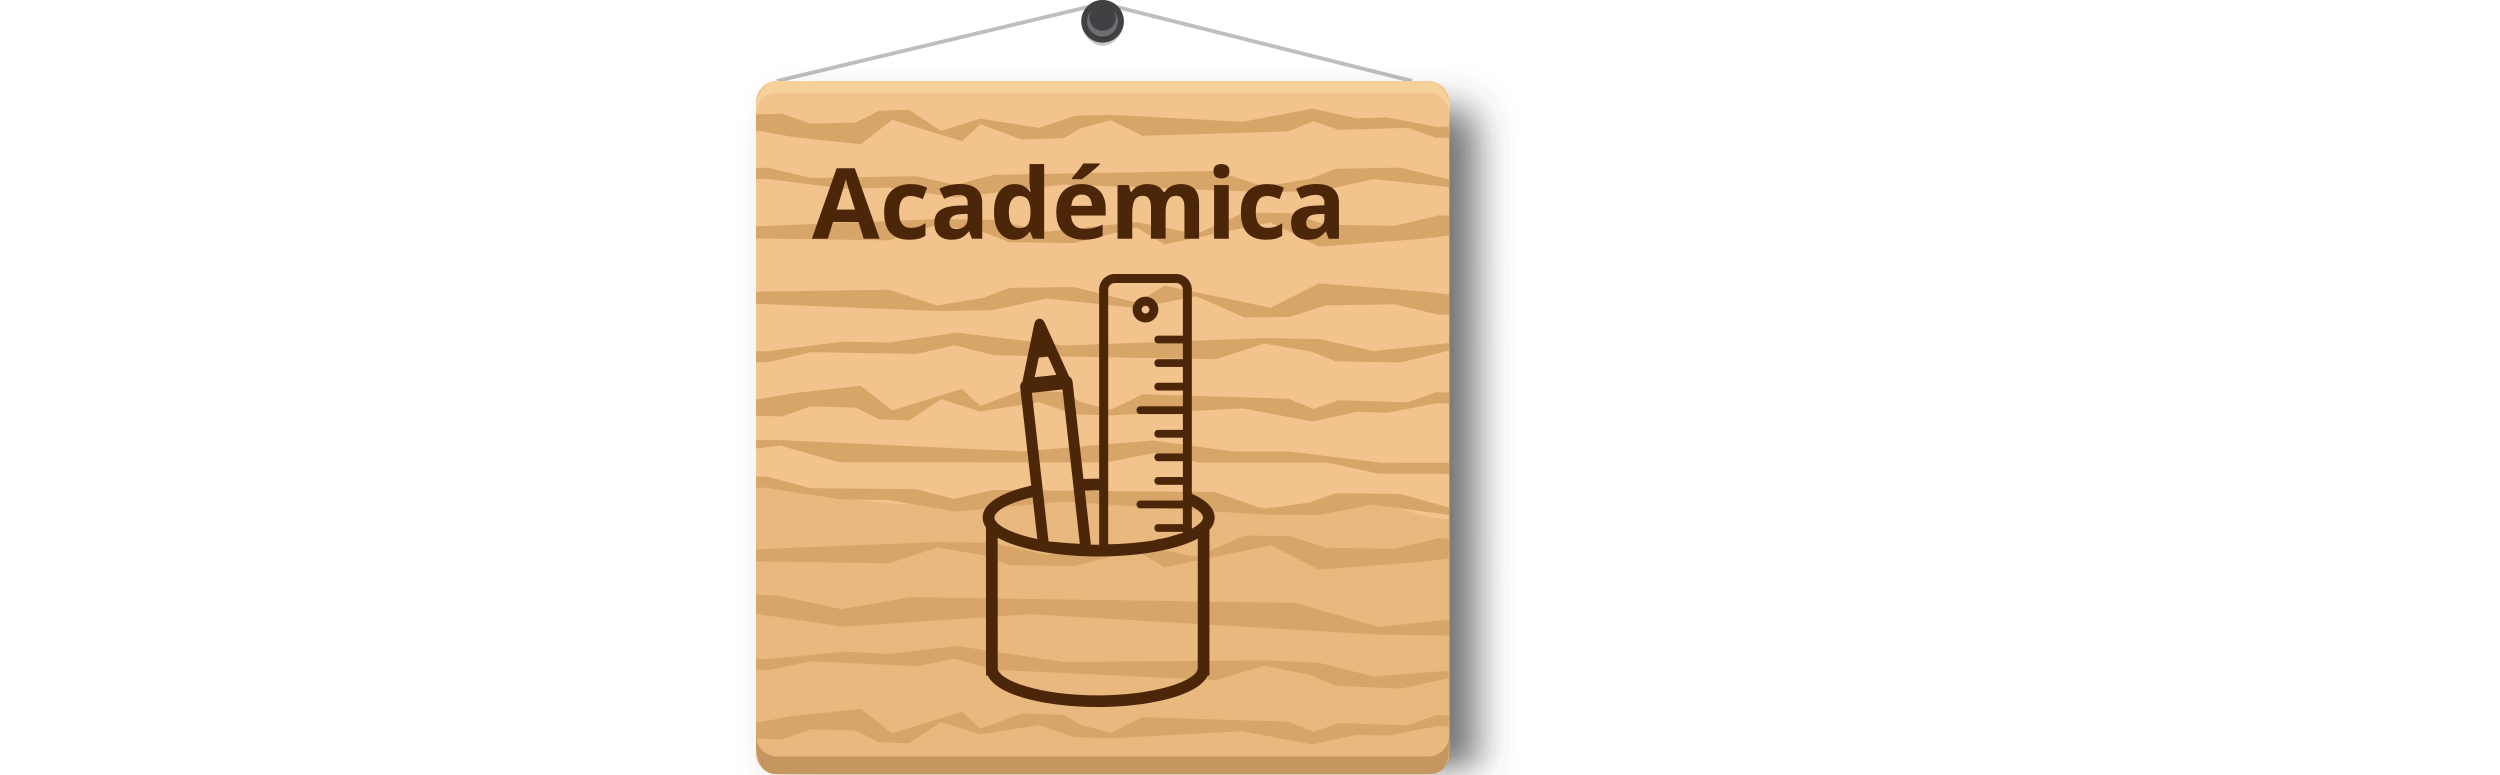
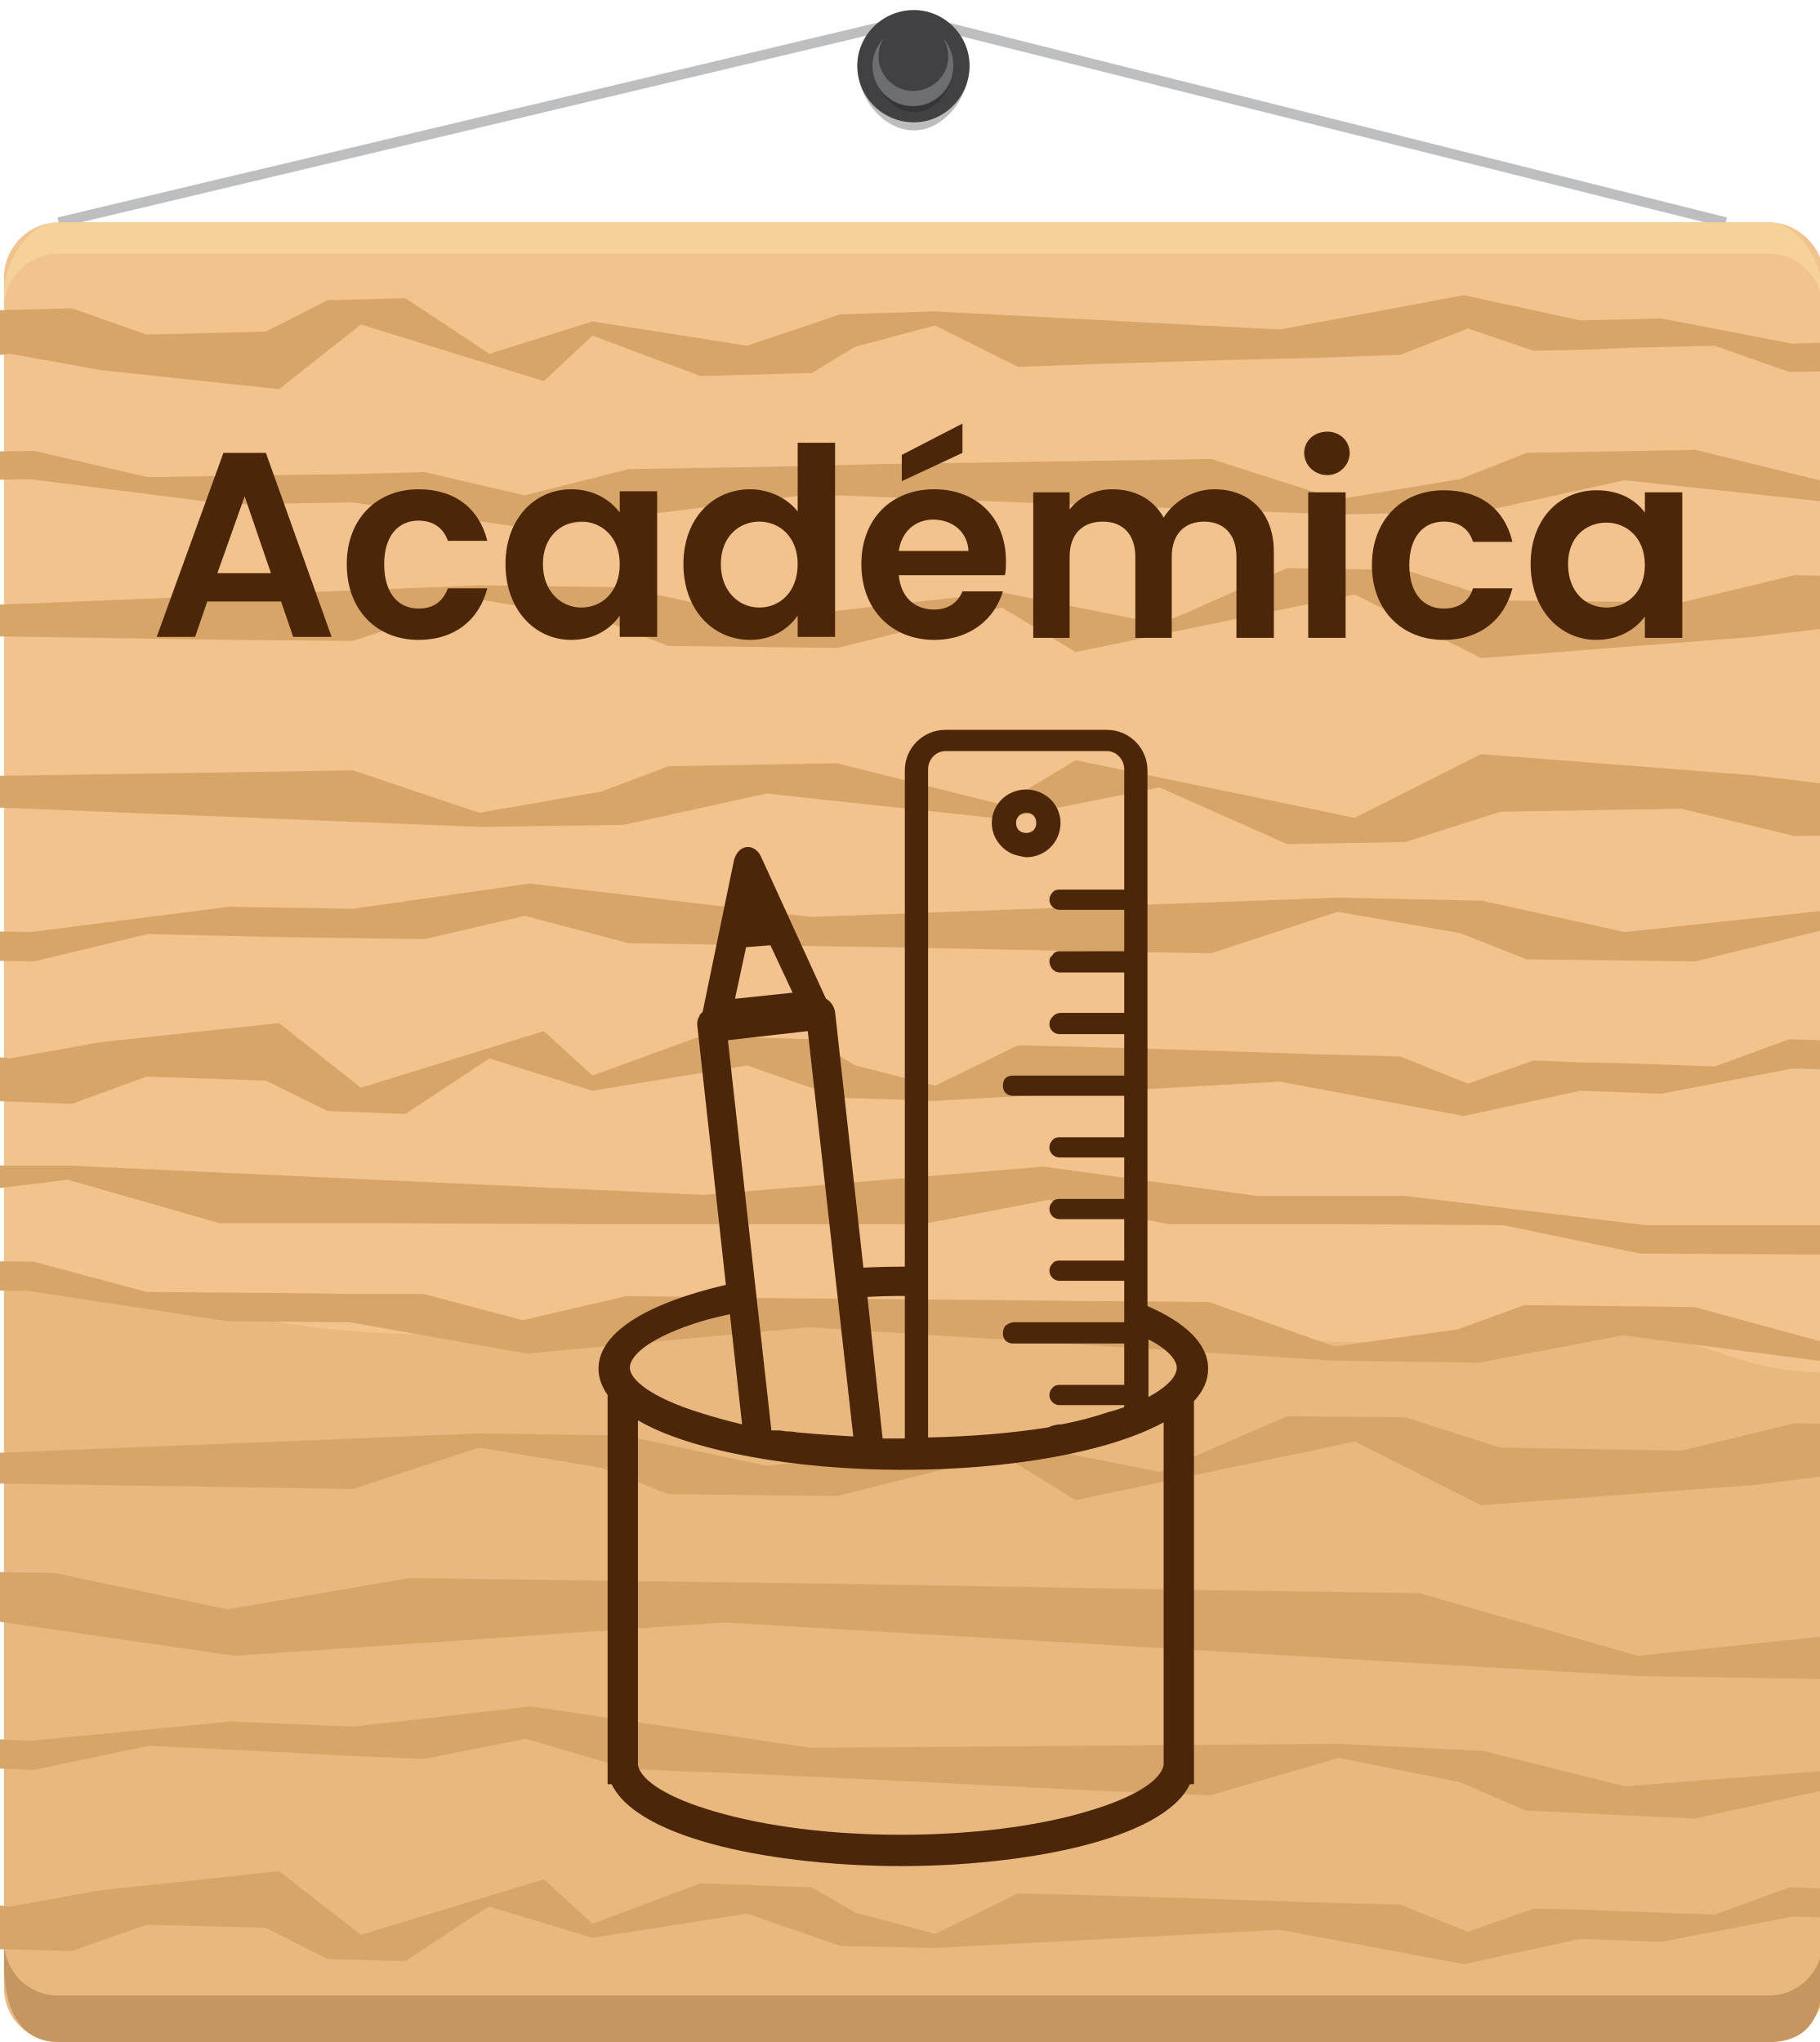
- <svg xmlns="http://www.w3.org/2000/svg" viewBox="0 0 649.28 201.04">
-   <defs>
-     <style>
-       .cls-1 {
-         fill: #c69661;
-       }
- 
-       .cls-2 {
-         fill: #f7d19a;
-       }
- 
-       .cls-3 {
-         fill: #d8a568;
-       }
- 
-       .cls-4 {
-         fill: #f2c38c;
-       }
- 
-       .cls-5 {
-         stroke: #bcbec0;
-         stroke-miterlimit: 10;
-       }
- 
-       .cls-5, .cls-6 {
-         fill: none;
-       }
- 
-       .cls-7 {
-         filter: url(#drop-shadow-1);
-       }
- 
-       .cls-8 {
-         isolation: isolate;
-       }
- 
-       .cls-9 {
-         fill: #6d6e71;
-       }
- 
-       .cls-10 {
-         fill: #e2b074;
-         opacity: .6;
-       }
- 
-       .cls-11 {
-         font-family: Poppins-SemiBold, Poppins;
-         font-size: 25.53px;
-         font-weight: 600;
-       }
- 
-       .cls-11, .cls-12 {
-         fill: #4c2608;
-       }
- 
-       .cls-13 {
-         fill: #414042;
-       }
- 
-       .cls-14 {
-         fill: #353535;
-       }
- 
-       .cls-15 {
-         fill: #212121;
-         mix-blend-mode: multiply;
-         opacity: .25;
-       }
- 
-       .cls-16 {
-         clip-path: url(#clippath);
-       }
-     </style>
-     <filter id="drop-shadow-1" filterUnits="userSpaceOnUse">
-       <feOffset dx="7" dy="7" />
-       <feGaussianBlur result="blur" stdDeviation="5" />
-       <feFlood flood-color="#3f3f3f" flood-opacity=".75" />
-       <feComposite in2="blur" operator="in" />
-       <feComposite in="SourceGraphic" />
-     </filter>
-     <clipPath id="clippath">
-       <rect class="cls-6" x="196.36" y="21.04" width="180" height="180" rx="5.4" ry="5.4" />
-     </clipPath>
-   </defs>
-   <g class="cls-8">
-     <g id="Capa_2">
-       <g id="Capa_1-2" data-name="Capa_1">
-         <g>
-           <g>
-             <polyline class="cls-5" points="201.76 21.04 286.36 .9 366.71 21.04" />
-             <g class="cls-7">
-               <rect class="cls-4" x="196.36" y="21.04" width="180" height="180" rx="5.4" ry="5.4" />
-               <path class="cls-10" d="M356.47,131.06c-8.03-.33-24.75,1.46-32.76.31-4.36-.63-8.69-1.47-13.04-2.15-9.37.24-18.74.59-28.12.89-14.72.47-29.45.89-44.18.9-8.54,0-17.16-1.28-25.44-3.36-5.08-1.27-10.12-2.68-15.27-3.6-.43-.02-.87-.03-1.3-.04v71.63c0,2.98,2.42,5.4,5.4,5.4h169.2c2.98,0,5.4-2.42,5.4-5.4v-60.82c-9.63-.29-10.24-3.37-19.88-3.77Z" />
-               <path class="cls-1" d="M370.95,196.45h-169.2c-2.98,0-5.4-2.42-5.4-5.4v2.3c0,2.98.81,7.7,5.4,7.7h169.2c5.4,0,5.4-4.71,5.4-7.7v-2.3c0,2.98-2.42,5.4-5.4,5.4Z" />
-               <path class="cls-2" d="M370.95,21.04h-169.2c-2.98,0-5.4,3.95-5.4,6.93v1.53c0-2.98,2.42-5.4,5.4-5.4h169.2c2.98,0,5.4,2.42,5.4,5.4v-1.53c0-2.98-2.42-6.93-5.4-6.93Z" />
-               <g class="cls-16">
-                 <polygon class="cls-3" points="390.55 28.15 384.44 32.63 373.27 32.97 360.28 30.5 352.34 30.73 340.83 28.22 322.64 31.63 288.44 29.8 279.08 30.08 269.87 33.22 254.56 30.82 244.41 33.99 242.62 32.81 236.08 28.51 228.43 28.74 222.3 31.79 210.54 32.14 203.14 29.51 195.2 29.74 178.53 35.97 197.03 33.98 205.88 35.56 223.57 37.47 231.71 31.1 249.84 36.68 254.58 32.25 265.29 36.22 276.28 35.89 280.57 33.31 288.46 31.23 296.71 35.27 304.68 35.03 317.78 34.64 326.21 34.38 334.45 34.13 341.17 31.48 347.68 33.74 352.39 33.59 357.39 33.44 365.62 33.2 373.02 35.83 381.84 35.57 386.55 35.43 390.55 28.15" />
-                 <polygon class="cls-3" points="172.54 51.19 181.92 46.73 198.97 46.43 218.74 48.95 230.86 48.73 248.39 51.28 276.19 47.93 328.33 49.88 342.61 49.63 356.7 46.52 380.03 48.97 395.56 45.83 398.26 47.01 408.18 51.33 419.85 51.13 429.24 48.1 447.19 47.78 458.44 50.45 470.56 50.23 496.08 44.06 467.82 45.99 454.34 44.39 427.4 42.41 414.89 48.76 387.31 43.12 380.02 47.54 363.73 43.53 346.96 43.83 340.38 46.4 328.31 48.45 315.78 44.38 303.64 44.59 283.65 44.94 270.77 45.17 258.21 45.39 247.91 48.02 238.01 45.74 230.83 45.87 223.2 46.01 210.64 46.23 199.39 43.56 185.93 43.8 178.75 43.93 172.54 51.19" />
-                 <polygon class="cls-3" points="87.64 56.04 97.02 60.47 114.08 60.72 133.85 58.15 145.96 58.32 163.49 55.72 191.29 58.99 243.43 56.89 257.72 57.1 271.8 60.17 295.13 57.65 310.67 60.74 313.37 59.55 323.28 55.2 334.95 55.38 344.35 58.37 362.3 58.64 373.54 55.94 385.66 56.12 411.2 62.22 382.93 60.37 369.45 62.01 342.51 64.07 329.99 57.75 302.42 63.48 295.12 59.08 278.84 63.14 262.07 62.89 255.49 60.34 243.42 58.32 230.89 62.43 218.75 62.25 198.76 61.96 185.88 61.77 173.32 61.59 163.01 58.98 153.12 61.29 145.94 61.19 138.31 61.07 125.75 60.89 114.5 63.59 101.04 63.39 93.86 63.28 87.64 56.04" />
-                 <polygon class="cls-3" points="390.55 109.52 384.44 105.04 373.27 104.71 360.28 107.18 352.34 106.94 340.83 109.45 322.64 106.04 288.44 107.88 279.08 107.59 269.87 104.45 254.56 106.86 244.41 103.69 242.62 104.86 236.08 109.16 228.43 108.93 222.3 105.88 210.54 105.53 203.14 108.17 195.2 107.93 178.53 101.7 197.03 103.69 205.88 102.12 223.57 100.2 231.71 106.58 249.84 100.99 254.58 105.43 265.29 101.46 276.28 101.79 280.57 104.37 288.46 106.45 296.71 102.4 304.68 102.64 317.78 103.04 326.21 103.29 334.45 103.54 341.17 106.19 347.68 103.94 352.39 104.08 357.39 104.23 365.62 104.48 373.02 101.84 381.84 102.1 386.55 102.25 390.55 109.52" />
-                 <polygon class="cls-3" points="172.54 86.48 181.92 90.94 198.97 91.24 218.74 88.73 230.86 88.94 248.39 86.39 276.19 89.74 328.33 87.8 342.61 88.05 356.7 91.16 380.03 88.71 395.56 91.84 398.26 90.66 408.18 86.34 419.85 86.55 429.24 89.57 447.19 89.89 458.44 87.23 470.56 87.44 496.08 93.61 467.82 91.68 454.34 93.29 427.4 95.26 414.89 88.91 387.31 94.56 380.02 90.14 363.73 94.14 346.96 93.85 340.38 91.28 328.31 89.23 315.78 93.3 303.64 93.08 283.65 92.73 270.77 92.51 258.21 92.28 247.91 89.65 238.01 91.93 230.83 91.8 223.2 91.67 210.64 91.45 199.39 94.11 185.93 93.87 178.75 93.75 172.54 86.48" />
-                 <polygon class="cls-3" points="87.64 81.64 97.02 77.2 114.08 76.95 133.85 79.53 145.96 79.35 163.49 81.95 191.29 78.68 243.43 80.78 257.72 80.57 271.8 77.5 295.13 80.02 310.67 76.93 313.37 78.12 323.28 82.47 334.95 82.3 344.35 79.3 362.3 79.04 373.54 81.73 385.66 81.55 411.2 75.46 382.93 77.3 369.45 75.66 342.51 73.6 329.99 79.92 302.42 74.19 295.12 78.59 278.84 74.54 262.07 74.78 255.49 77.33 243.42 79.35 230.89 75.24 218.75 75.42 198.76 75.71 185.88 75.9 173.32 76.09 163.01 78.69 153.12 76.38 145.94 76.49 138.31 76.6 125.75 76.78 114.5 74.09 101.04 74.29 93.86 74.39 87.64 81.64" />
-                 <polygon class="cls-3" points="390.81 115.92 379.37 120.2 358.77 120.18 334.97 117.29 320.33 117.28 299.24 114.39 265.59 117.22 202.69 114.29 185.44 114.27 168.35 117.11 140.25 114.22 121.41 117.06 118.18 115.83 106.33 111.33 92.24 111.31 80.81 114.16 59.13 114.13 45.63 111.26 30.99 111.24 0 116.93 34.17 115.54 50.4 117.39 82.88 119.88 98.16 113.77 131.29 119.93 140.23 115.65 159.78 119.96 180.03 119.99 188.04 117.54 202.67 115.72 217.68 120.03 232.36 120.04 256.5 120.07 272.05 120.09 287.22 120.1 299.73 117.66 311.61 120.13 320.29 120.14 329.5 120.15 344.68 120.16 358.18 123.04 374.44 123.06 383.11 123.07 390.81 115.92" />
-                 <polygon class="cls-3" points="172.25 130.7 181.75 126.5 198.81 126.66 218.5 129.72 230.62 129.83 248.07 132.86 275.95 130.27 328.02 133.64 342.31 133.78 356.47 131.06 379.73 134.15 395.34 131.44 398.01 132.69 407.8 137.28 419.47 137.39 428.95 134.63 446.9 134.8 458.07 137.77 470.19 137.89 495.87 132.42 467.57 133.57 454.14 131.6 427.26 128.89 414.58 134.89 387.17 128.5 379.75 132.72 363.58 128.27 346.81 128.1 340.17 130.49 328.05 132.21 315.63 127.8 303.48 127.68 283.49 127.49 270.62 127.36 258.05 127.24 247.68 129.59 237.85 127.04 230.67 126.97 223.04 126.9 210.47 126.78 199.31 123.81 185.84 123.68 178.66 123.61 172.25 130.7" />
-                 <polygon class="cls-3" points="87.64 139.91 97.02 144.34 114.08 144.59 133.85 142.02 145.96 142.19 163.49 139.59 191.29 142.86 243.43 140.76 257.72 140.97 271.8 144.04 295.13 141.52 310.67 144.61 313.37 143.42 323.28 139.07 334.95 139.24 344.35 142.24 362.3 142.51 373.54 139.81 385.66 139.99 411.2 146.09 382.93 144.24 369.45 145.88 342.51 147.94 329.99 141.62 302.42 147.35 295.12 142.95 278.84 147 262.07 146.76 255.49 144.21 243.42 142.19 230.89 146.3 218.75 146.12 198.76 145.83 185.88 145.64 173.32 145.46 163.01 142.85 153.12 145.16 145.94 145.05 138.31 144.94 125.75 144.76 114.5 147.45 101.04 147.26 93.86 147.15 87.64 139.91" />
-                 <polygon class="cls-3" points="390.55 193.39 384.44 188.91 373.27 188.58 360.28 191.05 352.34 190.81 340.83 193.32 322.64 189.91 288.44 191.74 279.08 191.46 269.87 188.32 254.56 190.72 244.41 187.56 242.62 188.73 236.08 193.03 228.43 192.8 222.3 189.75 210.54 189.4 203.14 192.04 195.2 191.8 178.53 185.57 197.03 187.56 205.88 185.99 223.57 184.07 231.71 190.44 249.84 184.86 254.58 189.29 265.29 185.32 276.28 185.66 280.57 188.24 288.46 190.31 296.71 186.27 304.68 186.51 317.78 186.91 326.21 187.16 334.45 187.41 341.17 190.06 347.68 187.81 352.39 187.95 357.39 188.1 365.62 188.35 373.02 185.71 381.84 185.97 386.55 186.12 390.55 193.39" />
-                 <polygon class="cls-3" points="172.72 165.68 181.97 170.41 199 171.2 218.84 169.26 230.95 169.82 248.54 167.78 276.23 171.93 328.41 171.49 342.68 172.16 356.67 175.67 380.06 173.9 395.49 177.48 398.23 176.38 408.26 172.35 419.92 172.89 429.23 176.19 447.16 177.02 458.48 174.68 470.59 175.25 495.93 182.15 467.73 179.41 454.21 180.62 427.22 181.82 414.9 175.11 387.17 179.96 380 175.33 363.61 178.86 346.85 178.08 340.36 175.32 328.35 172.92 315.71 176.63 303.57 176.07 283.6 175.14 270.74 174.54 258.19 173.95 247.97 171.02 238.01 173.01 230.84 172.68 223.21 172.33 210.66 171.74 199.34 174.08 185.89 173.45 178.72 173.12 172.72 165.68" />
-                 <polygon class="cls-3" points="87.61 158.82 104.03 153.13 133.63 153.57 167.86 158.03 188.89 158.35 219.22 162.76 267.57 159.51 357.98 164.82 382.79 165.18 407.32 161.59 447.73 166.15 474.78 162.59 479.44 164.36 496.5 170.83 516.75 171.13 533.16 167.41 564.32 167.88 583.74 172.13 604.78 172.44 649.28 165.18 600.18 166.43 576.84 163.54 530.14 159.45 508.22 167.61 460.56 158.42 447.75 164.17 419.62 157.81 390.51 157.38 379.02 160.6 358.01 162.84 336.4 156.58 315.31 156.26 280.61 155.75 258.27 155.42 236.46 155.09 218.5 158.22 201.4 154.57 188.94 154.39 175.7 154.19 153.89 153.87 134.46 149.62 111.09 149.27 98.63 149.09 87.61 158.82" />
-               </g>
-             </g>
-             <g>
-               <path class="cls-15" d="M291.88,5.53c0,3.05-2.48,6.36-5.53,6.36s-5.53-3.31-5.53-6.36,2.48-5.53,5.53-5.53,5.53,2.48,5.53,5.53Z" />
-               <path class="cls-13" d="M291.88,5.53c0,3.05-2.48,5.53-5.53,5.53s-5.53-2.48-5.53-5.53,2.48-5.53,5.53-5.53,5.53,2.48,5.53,5.53Z" />
-               <path class="cls-14" d="M286.45,8.15c-2.07,0-3.41-1.15-4.03-2.62h-.07c0,2.21,1.8,4.55,4.01,4.55s3.97-2.3,4.01-4.49c-.58,1.44-1.87,2.56-3.91,2.56Z" />
-               <path class="cls-13" d="M290.37,5.53c0,2.21-1.8,4.01-4.01,4.01s-4.01-1.8-4.01-4.01,1.8-4.01,4.01-4.01,4.01,1.8,4.01,4.01Z" />
-               <path class="cls-9" d="M289.21,2.71c.35.54.56,1.18.56,1.87,0,1.89-1.53,3.42-3.42,3.42s-3.42-1.53-3.42-3.42c0-.69.21-1.33.56-1.87-.71.72-1.16,1.72-1.16,2.82,0,2.21,1.8,4.01,4.01,4.01s4.01-1.8,4.01-4.01c0-1.1-.44-2.09-1.16-2.82Z" />
-             </g>
-           </g>
-           <g>
-             <path class="cls-12" d="M256.13,175.47h.41c2.69,5.61,16.64,8.16,28.56,8.16s25.87-2.55,28.56-8.16h.45v-37.86c.9-1,1.35-2.07,1.35-3.19,0-2.52-2.29-4.59-5.93-6.19v-53.01c0-2.24-1.82-4.06-4.06-4.06h-15.95c-2.24,0-4.06,1.82-4.06,4.06v49.09h-.13c-1.31,0-2.62.03-3.94.09l-2.83-25.26c-.07-.6-.42-1.13-.9-1.38l-6.33-13.95c-.32-.7-.89-1.1-1.49-1.03-.6.07-1.07.58-1.22,1.33l-3.08,14.98c-.1.08-.2.2-.3.34l-.03.05c-.21.32-.3.73-.25,1.17l2.86,25.45c-7.32,1.67-12.62,4.47-12.62,8.3,0,.89.3,1.76.87,2.59v36.94l.04,1.51ZM309.54,131.53c2.07,1.09,2.89,2.13,2.89,2.89s-.83,1.8-2.89,2.89v-5.78ZM287.8,75.23c0-.95.77-1.73,1.73-1.73h15.95c.95,0,1.73.77,1.73,1.73v11.94h-6.43c-.3,0-.56.11-.74.32-.16.18-.24.43-.24.69,0,.5.34,1.01.98,1.01h6.43v4.1h-6.43c-.3,0-.56.11-.74.32-.16.18-.24.42-.24.68,0,.5.34,1.01.98,1.01h6.43v4.1h-6.43c-.3,0-.56.11-.74.32-.16.18-.24.43-.24.69,0,.5.34,1.01.98,1.01h6.43v4.1h-11.07c-.3,0-.56.11-.74.32-.16.18-.24.43-.24.69,0,.5.34,1.01.98,1.01h11.07v4.1h-6.43c-.3,0-.56.11-.74.32-.16.18-.24.43-.24.69,0,.5.34,1.01.98,1.01h6.43v4.1h-6.43c-.3,0-.56.11-.74.32-.16.18-.24.43-.24.69,0,.5.34,1.01.98,1.01h6.43v4.1h-6.43c-.3,0-.56.11-.74.32-.16.18-.24.43-.24.69,0,.5.34,1.01.98,1.01h6.43v4.1h-11.07c-.3,0-.56.11-.74.32-.16.18-.24.43-.24.69,0,.5.34,1.01.98,1.01h11.07v4.1h-6.43c-.3,0-.56.11-.74.32-.16.18-.24.43-.24.69,0,.5.34,1.01.98,1.01h6.43v.24c-.55.16-1.11.33-1.66.5-1.47.45-2.99.92-4.59,1.13h0c-.44.06-.86.17-1.23.34-3.84.6-7.74.93-11.92,1.01v-66.13ZM285.34,127.36s.08,0,.13,0v14.12s-.08,0-.13,0c-.68,0-1.35-.02-2.02-.03l-1.57-14.02c1.18-.04,2.38-.08,3.6-.08ZM285.34,144.52c10.64,0,20.44-1.77,25.74-4.63l-.02,33.83c-.24,1.57-3.08,3.3-7.58,4.61-5.03,1.46-11.55,2.27-18.38,2.27s-13.35-.81-18.38-2.27c-4.5-1.31-7.34-3.03-7.59-4.61l-.02-34.09c5.13,2.98,15.34,4.9,26.21,4.9ZM269.77,92.88l2.41-.27,2.15,4.74-5.61.63,1.05-5.1ZM275.95,101.13l4.5,40.12c-1.63-.08-3.41-.21-5.55-.4-.31-.08-.62-.11-.92-.11-.07,0-.14,0-.2,0l-.64-.06c-.28-.02-.56-.05-.82-.07l-4.33-38.59,7.96-.89ZM265.41,129.85c.87-.27,1.8-.5,2.77-.73l1.22,10.88c-1.42-.3-2.76-.63-3.99-1.01-5.28-1.61-7.15-3.42-7.15-4.57s1.88-2.96,7.15-4.57Z" />
-             <path class="cls-12" d="M297.5,83.75c1.85,0,3.35-1.5,3.35-3.35s-1.5-3.35-3.35-3.35-3.35,1.5-3.35,3.35c0,1.38.84,2.58,2.05,3.08.4.17.84.27,1.3.27ZM297.5,79.39c.56,0,1.01.45,1.01,1.02s-.45,1.01-1.01,1.01-1.01-.45-1.01-1.01.45-1.02,1.01-1.02Z" />
-           </g>
-           <text class="cls-11" transform="translate(210.85 62.01)">
-             <tspan x="0" y="0">Académica</tspan>
-           </text>
-         </g>
-       </g>
-     </g>
-   </g>
+ <svg xmlns="http://www.w3.org/2000/svg" version="1.2" viewBox="0 0 180 202" width="180" height="202">
+   <style>
+ 		.s0 { fill: none;stroke: #bcbec0;stroke-miterlimit:10 } 
+ 		.s1 { fill: #f2c38c } 
+ 		.s2 { opacity: .6;fill: #e2b074 } 
+ 		.s3 { fill: #c69661 } 
+ 		.s4 { fill: #f7d19a } 
+ 		.s5 { fill: #d8a568 } 
+ 		.s6 { opacity: .3;mix-blend-mode: multiply;fill: #212121 } 
+ 		.s7 { fill: #414042 } 
+ 		.s8 { fill: #353535 } 
+ 		.s9 { fill: #6d6e71 } 
+ 		.s10 { fill: #4c2608 } 
+ 	</style>
+   <path class="s0" d="m5.8 22l84.6-20.1 80.3 20.1" />
+   <path class="s1" d="m5.8 22h169.2c2.9 0 5.4 2.5 5.4 5.4v169.2c0 3-2.5 5.4-5.4 5.4h-169.2c-3 0-5.4-2.4-5.4-5.4v-169.2c0-2.9 2.4-5.4 5.4-5.4z" />
+   <path class="s2" d="m160.5 132.1c-8.1-0.4-24.8 1.4-32.8 0.3-4.3-0.7-8.7-1.5-13-2.2-9.4 0.3-18.8 0.6-28.2 0.9-14.7 0.5-29.4 0.9-44.1 0.9-8.6 0-17.2-1.3-25.5-3.4-5-1.2-10.1-2.6-15.2-3.5q-0.7-0.1-1.3-0.1v71.6c0 3 2.4 5.4 5.4 5.4h169.2c2.9 0 5.4-2.4 5.4-5.4v-60.8c-9.7-0.3-10.3-3.4-19.9-3.8z" />
+   <path class="s3" d="m175 197.4h-169.3c-2.9 0-5.3-2.4-5.3-5.4v2.4c0 2.9 0.8 7.6 5.4 7.6h169.2c5.3 0 5.3-4.7 5.3-7.6v-2.4c0 3-2.4 5.4-5.3 5.4z" />
+   <path class="s4" d="m175 22h-169.3c-2.9 0-5.3 4-5.3 7v1.5c0-3 2.4-5.4 5.4-5.4h169.2c2.9 0 5.3 2.4 5.3 5.4v-1.5c0-3-2.4-7-5.3-7z" />
+   <path class="s5" d="m194.5 29.1l-6.1 4.5-11.1 0.4-13-2.5-8 0.2-11.5-2.5-18.2 3.4-34.2-1.8-9.3 0.3-9.2 3.1-15.3-2.4-10.2 3.2-1.8-1.2-6.5-4.3-7.7 0.2-6.1 3.1-11.8 0.3-7.4-2.6-7.9 0.2-16.7 6.3 18.5-2 8.9 1.6 17.7 1.9 8.1-6.4 18.1 5.6 4.8-4.5 10.7 4 11-0.3 4.3-2.6 7.9-2.1 8.2 4.1 8-0.3 13.1-0.4 8.4-0.2 8.3-0.3 6.7-2.6 6.5 2.2 4.7-0.1 5-0.2 8.2-0.2 7.4 2.6 8.8-0.2 4.7-0.2 4-7.3z" />
+   <path class="s5" d="m-23.5 52.2l9.4-4.5 17.1-0.3 19.7 2.5 12.2-0.2 17.5 2.6 27.8-3.4 52.1 2 14.3-0.3 14.1-3.1 23.3 2.5 15.6-3.2 2.7 1.2 9.9 4.3 11.7-0.2 9.3-3 18-0.3 11.2 2.6 12.2-0.2 25.5-6.1-28.3 1.9-13.5-1.6-26.9-2-12.5 6.4-27.6-5.7-7.3 4.4-16.3-4-16.7 0.3-6.6 2.6-12.1 2-12.5-4-12.2 0.2-20 0.3-12.8 0.3-12.6 0.2-10.3 2.6-9.9-2.3-7.2 0.2-7.6 0.1-12.6 0.2-11.2-2.6-13.5 0.2-7.2 0.1-6.2 7.3z" />
+   <path class="s5" d="m-108.4 57l9.4 4.5 17.1 0.2 19.8-2.6 12.1 0.2 17.5-2.6 27.8 3.3 52.1-2.1 14.3 0.2 14.1 3.1 23.3-2.6 15.6 3.1 2.7-1.1 9.9-4.4 11.7 0.2 9.4 3 17.9 0.2 11.2-2.7 12.2 0.2 25.5 6.1-28.3-1.8-13.4 1.6-27 2.1-12.5-6.3-27.6 5.7-7.3-4.4-16.3 4-16.7-0.2-6.6-2.6-12.1-2-12.5 4.1-12.1-0.1-20-0.3-12.9-0.2-12.6-0.2-10.3-2.6-9.9 2.3-7.2-0.1-7.6-0.1-12.5-0.2-11.3 2.7-13.5-0.2-7.1-0.1-6.3-7.3z" />
+   <path class="s5" d="m194.5 110.5l-6.1-4.5-11.1-0.3-13 2.5-8-0.3-11.5 2.5-18.2-3.4-34.2 1.9-9.3-0.3-9.2-3.2-15.3 2.5-10.2-3.2-1.8 1.2-6.5 4.3-7.7-0.3-6.1-3-11.8-0.4-7.4 2.7-7.9-0.3-16.7-6.2 18.5 2 8.9-1.6 17.7-1.9 8.1 6.4 18.1-5.6 4.8 4.4 10.7-3.9 11 0.3 4.3 2.6 7.9 2 8.2-4 8 0.2 13.1 0.4 8.4 0.3 8.3 0.2 6.7 2.7 6.5-2.3 4.7 0.2 5 0.1 8.2 0.3 7.4-2.7 8.8 0.3 4.7 0.1 4 7.3z" />
+   <path class="s5" d="m-23.5 87.5l9.4 4.4 17.1 0.3 19.7-2.5 12.2 0.2 17.5-2.5 27.8 3.3 52.1-1.9 14.3 0.3 14.1 3.1 23.3-2.5 15.6 3.1 2.7-1.1 9.9-4.4 11.7 0.3 9.3 3 18 0.3 11.2-2.7 12.2 0.2 25.5 6.2-28.3-1.9-13.5 1.6-26.9 2-12.5-6.4-27.6 5.7-7.3-4.5-16.3 4-16.7-0.2-6.6-2.6-12.1-2.1-12.5 4.1-12.2-0.2-20-0.4-12.8-0.2-12.6-0.2-10.3-2.7-9.9 2.3-7.2-0.1-7.6-0.1-12.6-0.3-11.2 2.7-13.5-0.2-7.2-0.1-6.2-7.3z" />
+   <path class="s5" d="m-108.4 82.6l9.4-4.4 17.1-0.3 19.8 2.6 12.1-0.1 17.5 2.5 27.8-3.2 52.1 2.1 14.3-0.2 14.1-3.1 23.3 2.5 15.6-3.1 2.7 1.2 9.9 4.4 11.7-0.2 9.4-3 17.9-0.3 11.2 2.7 12.2-0.1 25.5-6.1-28.3 1.8-13.4-1.6-27-2.1-12.5 6.3-27.6-5.7-7.3 4.4-16.3-4.1-16.7 0.3-6.6 2.5-12.1 2.1-12.5-4.2-12.1 0.2-20 0.3-12.9 0.2-12.6 0.2-10.3 2.6-9.9-2.3-7.2 0.1-7.6 0.1-12.5 0.2-11.3-2.7-13.5 0.2-7.1 0.1-6.3 7.2z" />
+   <path class="s5" d="m194.8 116.9l-11.4 4.3h-20.6l-23.8-2.9h-14.7l-21.1-2.9-33.6 2.8-62.9-2.9h-17.3l-17 2.8-28.2-2.9-18.8 2.9-3.2-1.3-11.9-4.5h-14.1l-11.4 2.9-21.7-0.1-13.5-2.8-14.6-0.1-31 5.7 34.2-1.4 16.2 1.9 32.5 2.5 15.3-6.1 33.1 6.1 8.9-4.3 19.6 4.4h20.2l8-2.5 14.7-1.8 15 4.3h14.7l24.1 0.1h15.5 15.2l12.5-2.4 11.9 2.4h8.7 9.2l15.2 0.1 13.5 2.8 16.2 0.1h8.7l7.7-7.2z" />
+   <path class="s5" d="m-23.8 131.7l9.6-4.2 17 0.2 19.7 3 12.1 0.1 17.5 3.1 27.9-2.6 52 3.3 14.3 0.2 14.2-2.7 23.2 3 15.6-2.7 2.7 1.3 9.8 4.6 11.7 0.1 9.5-2.8 17.9 0.2 11.2 3 12.1 0.1 25.7-5.5-28.3 1.2-13.5-2-26.8-2.7-12.7 6-27.4-6.4-7.4 4.2-16.2-4.4-16.8-0.2-6.6 2.4-12.2 1.7-12.4-4.4-12.1-0.1-20-0.2-12.9-0.1-12.6-0.2-10.3 2.4-9.8-2.6h-7.2l-7.7-0.1-12.5-0.1-11.2-3-13.5-0.1-7.1-0.1-6.4 7.1z" />
+   <path class="s5" d="m-108.4 140.9l9.4 4.4 17.1 0.3 19.8-2.6 12.1 0.2 17.5-2.6 27.8 3.3 52.1-2.1 14.3 0.2 14.1 3 23.3-2.5 15.6 3.1 2.7-1.2 9.9-4.3 11.7 0.1 9.4 3 17.9 0.3 11.2-2.7 12.2 0.2 25.5 6.1-28.3-1.9-13.4 1.7-27 2-12.5-6.3-27.6 5.8-7.3-4.5-16.3 4.1-16.7-0.2-6.6-2.6-12.1-2-12.5 4.1-12.1-0.2-20-0.3-12.9-0.2-12.6-0.1-10.3-2.6-9.9 2.3-7.2-0.1-7.6-0.2-12.5-0.1-11.3 2.6-13.5-0.1-7.1-0.2-6.3-7.2z" />
+   <path class="s5" d="m194.5 194.4l-6.1-4.5-11.1-0.3-13 2.5-8-0.3-11.5 2.5-18.2-3.4-34.2 1.8-9.3-0.2-9.2-3.2-15.3 2.4-10.2-3.1-1.8 1.1-6.5 4.3-7.7-0.2-6.1-3.1-11.8-0.3-7.4 2.6-7.9-0.2-16.7-6.2 18.5 2 8.9-1.6 17.7-1.9 8.1 6.3 18.1-5.5 4.8 4.4 10.7-4 11 0.4 4.3 2.5 7.9 2.1 8.2-4 8 0.2 13.1 0.4 8.4 0.3 8.3 0.2 6.7 2.7 6.5-2.3 4.7 0.1 5 0.2 8.2 0.3 7.4-2.7 8.8 0.3 4.7 0.1 4 7.3z" />
+   <path class="s5" d="m-23.3 166.7l9.3 4.7 17 0.8 19.8-1.9 12.2 0.5 17.5-2 27.7 4.1 52.2-0.4 14.3 0.7 14 3.5 23.4-1.8 15.4 3.6 2.7-1.1 10.1-4 11.6 0.5 9.3 3.3 18 0.8 11.3-2.3 12.1 0.6 25.3 6.8-28.2-2.7-13.5 1.2-27 1.2-12.3-6.7-27.7 4.9-7.2-4.7-16.4 3.6-16.7-0.8-6.5-2.8-12-2.4-12.7 3.7-12.1-0.5-20-1-12.9-0.6-12.5-0.5-10.2-3-10 2-7.2-0.3-7.6-0.4-12.5-0.6-11.4 2.4-13.4-0.6-7.2-0.4-6-7.4z" />
+   <path class="s5" d="m-108.4 159.8l16.4-5.7 29.6 0.5 34.3 4.4 21 0.4 30.3 4.4 48.4-3.3 90.4 5.3 24.8 0.4 24.5-3.6 40.4 4.5 27.1-3.5 4.6 1.8 17.1 6.4 20.3 0.3 16.4-3.7 31.1 0.5 19.4 4.2 21.1 0.3 44.5-7.2-49.1 1.2-23.4-2.9-46.7-4.1-21.9 8.2-47.6-9.2-12.8 5.8-28.2-6.4-29.1-0.4-11.5 3.2-21 2.2-21.6-6.2-21.1-0.3-34.7-0.6-22.3-0.3-21.8-0.3-18 3.1-17.1-3.6-12.5-0.2-13.2-0.2-21.8-0.3-19.4-4.3-23.4-0.3-12.5-0.2-11 9.7z" />
+   <path class="s6" d="m95.9 6.5c0 3.1-2.5 6.4-5.5 6.4-3.1 0-5.6-3.3-5.6-6.4 0-3 2.5-5.5 5.6-5.5 3 0 5.5 2.5 5.5 5.5z" />
+   <path class="s7" d="m95.9 6.5c0 3.1-2.5 5.6-5.5 5.6-3.1 0-5.6-2.5-5.6-5.6 0-3 2.5-5.5 5.6-5.5 3 0 5.5 2.5 5.5 5.5z" />
+   <path class="s8" d="m90.5 9.1c-2.1 0-3.5-1.1-4.1-2.6 0 2.2 1.8 4.6 4 4.6 2.2 0 3.9-2.3 4-4.5-0.6 1.4-1.9 2.5-3.9 2.5z" />
+   <path class="s7" d="m94.4 6.5c0 2.2-1.8 4-4 4-2.2 0-4-1.8-4-4 0-2.2 1.8-4 4-4 2.2 0 4 1.8 4 4z" />
+   <path class="s9" d="m93.2 3.7c0.4 0.5 0.6 1.2 0.6 1.9 0 1.9-1.6 3.4-3.5 3.4-1.8 0-3.4-1.5-3.4-3.4 0-0.7 0.2-1.4 0.6-1.9-0.7 0.7-1.2 1.7-1.2 2.8 0 2.2 1.8 4 4 4 2.2 0 4-1.8 4-4 0-1.1-0.4-2.1-1.1-2.8z" />
+   <path fill-rule="evenodd" class="s10" d="m60.1 176.4v-1.5-36.9q-0.9-1.3-0.9-2.6c0-3.8 5.3-6.6 12.6-8.3l-2.8-25.4c-0.1-0.5 0-0.9 0.2-1.2v-0.1q0.2-0.2 0.3-0.3l3.1-15c0.2-0.7 0.6-1.2 1.2-1.3 0.6-0.1 1.2 0.3 1.5 1l6.4 14c0.4 0.2 0.8 0.7 0.9 1.3l2.8 25.3q2-0.1 3.9-0.1h0.2v-49.1c0-2.2 1.8-4 4-4h16c2.2 0 4 1.8 4 4v53c3.7 1.6 6 3.7 6 6.2q0 1.7-1.4 3.2v37.9h-0.4c-2.7 5.6-16.7 8.1-28.6 8.1-11.9 0-25.9-2.5-28.6-8.1h-0.4zm53.5-38.2c2-1.1 2.8-2.1 2.8-2.9 0-0.7-0.8-1.8-2.8-2.8zm-21.8 4c4.2-0.1 8.1-0.4 11.9-1q0.6-0.3 1.3-0.3c1.6-0.3 3.1-0.7 4.6-1.2q0.8-0.2 1.6-0.5v-0.2h-6.4c-0.6 0-1-0.5-1-1q0-0.4 0.3-0.7 0.2-0.3 0.7-0.3h6.4v-4.1h-11c-0.7 0-1-0.5-1-1q0-0.4 0.2-0.7 0.3-0.3 0.8-0.4h11v-4.1h-6.4c-0.6 0-1-0.5-1-1q0-0.4 0.3-0.7 0.2-0.3 0.7-0.3h6.4v-4.1h-6.4c-0.6 0-1-0.5-1-1q0-0.4 0.3-0.7 0.2-0.3 0.7-0.3h6.4v-4.1h-6.4c-0.6 0-1-0.5-1-1q0-0.4 0.3-0.7 0.2-0.3 0.7-0.3h6.4v-4.1h-11c-0.7 0-1-0.5-1-1q0-0.4 0.2-0.7 0.3-0.3 0.8-0.3h11v-4.1h-6.4c-0.6 0-1-0.5-1-1q0-0.4 0.3-0.7 0.2-0.3 0.7-0.4h6.4v-4h-6.4c-0.6 0-1-0.6-1-1.1q0-0.4 0.3-0.6 0.2-0.4 0.7-0.4h6.4v-4.1h-6.4c-0.6 0-1-0.5-1-1q0-0.4 0.3-0.7 0.2-0.3 0.7-0.3h6.4v-11.9c0-1-0.8-1.8-1.7-1.8h-16c-0.9 0-1.7 0.8-1.7 1.8 0 0 0 66.1 0 66.1zm-2.4-14q-1.9 0-3.6 0.1l1.5 14q1 0 2.1 0c0 0 0.1 0 0.1 0v-14.1c-0.1 0-0.1 0-0.1 0zm-0.1 17.2c-10.8 0-21.1-1.9-26.2-4.9v34.1c0.3 1.6 3.1 3.3 7.6 4.6 5.1 1.5 11.6 2.3 18.4 2.3 6.8 0 13.4-0.8 18.4-2.3 4.5-1.3 7.3-3 7.6-4.6v-33.9c-5.3 2.9-15.1 4.7-25.8 4.7zm-16.6-46.6l5.7-0.6-2.2-4.7-2.4 0.2zm-0.7 4.1l4.3 38.6q0.4 0 0.8 0l0.7 0.1q0.1 0 0.2 0 0.4 0 0.9 0.1c2.1 0.2 3.9 0.3 5.5 0.4l-4.5-40.1zm-9.7 32.4c0 1.1 1.9 2.9 7.1 4.5q1.9 0.6 4 1.1l-1.2-10.9q-1.4 0.3-2.8 0.7c-5.2 1.6-7.1 3.4-7.1 4.6z" />
+   <path fill-rule="evenodd" class="s10" d="m100.2 84.5c-1.2-0.5-2.1-1.7-2.1-3.1 0-1.8 1.5-3.3 3.4-3.3 1.9 0 3.4 1.5 3.4 3.3 0 1.9-1.5 3.4-3.4 3.4q-0.7-0.1-1.3-0.3zm0.3-3.1c0 0.6 0.4 1 1 1 0.6 0 1-0.4 1-1 0-0.6-0.4-1-1-1-0.6 0-1 0.5-1 1z" />
+   <path id="Académica" class="s10" aria-label="Académica" d="m29 63h3.8l-6.5-18.2h-4.2l-6.6 18.2h3.8l1.2-3.5h7.3zm-2.2-6.3h-5.3l2.7-7.6zm7.5-0.9c0 4.6 3 7.5 7.1 7.5 3.6 0 6-2 6.8-5.1h-3.9c-0.5 1.3-1.4 2-2.9 2-2 0-3.4-1.5-3.4-4.4 0-2.8 1.4-4.3 3.4-4.3 1.5 0 2.5 0.8 2.9 2h3.9c-0.8-3.2-3.2-5.1-6.8-5.1-4.1 0-7.1 2.9-7.1 7.4zm15.7 0c0 4.5 2.9 7.5 6.5 7.5 2.3 0 3.9-1.1 4.8-2.4v2.1h3.7v-14.4h-3.7v2.1c-0.9-1.2-2.5-2.3-4.8-2.3-3.6 0-6.5 2.9-6.5 7.4zm11.3 0c0 2.8-1.8 4.3-3.8 4.3-2 0-3.8-1.6-3.8-4.3 0-2.7 1.8-4.2 3.8-4.2 2 0 3.8 1.5 3.8 4.2zm6.3 0c0 4.5 2.9 7.5 6.6 7.5 2.2 0 3.8-1.1 4.7-2.4v2.1h3.7v-19.2h-3.7v6.8c-1-1.3-2.8-2.2-4.7-2.2-3.7 0-6.6 2.9-6.6 7.4zm11.3 0c0 2.8-1.8 4.3-3.8 4.3-2 0-3.8-1.6-3.8-4.3 0-2.7 1.8-4.2 3.8-4.2 2 0 3.8 1.5 3.8 4.2zm13.4-4.4c1.9 0 3.4 1.2 3.5 3.1h-6.9c0.3-2 1.7-3.1 3.4-3.1zm6.9 7.1h-4c-0.4 1-1.3 1.8-2.8 1.8-1.9 0-3.3-1.2-3.5-3.4h10.5c0.1-0.4 0.1-0.9 0.1-1.4 0-4.3-2.9-7.1-7.1-7.1-4.2 0-7.2 2.9-7.2 7.4 0 4.6 3.1 7.5 7.2 7.5 3.6 0 6-2.1 6.8-4.8zm-10-13.5v2.6l6-2.8v-2.9zm33.1 18.1h3.7v-8.5c0-4-2.5-6.2-5.9-6.2-2.1 0-4 1.2-5 2.8-1-1.8-2.8-2.8-5.1-2.8-1.7 0-3.3 0.8-4.2 2v-1.7h-3.6v14.4h3.6v-8c0-2.3 1.3-3.5 3.3-3.5 1.9 0 3.2 1.2 3.2 3.5v8h3.6v-8c0-2.3 1.3-3.5 3.2-3.5 1.9 0 3.2 1.2 3.2 3.5zm7.1 0h3.7v-14.4h-3.7zm1.9-16.1c1.2 0 2.2-1 2.2-2.2 0-1.2-1-2.1-2.2-2.1-1.3 0-2.3 0.9-2.3 2.1 0 1.2 1 2.2 2.3 2.2zm4.4 8.9c0 4.5 3 7.4 7.1 7.4 3.6 0 6-2 6.8-5.1h-3.9c-0.4 1.3-1.4 2-2.9 2-2 0-3.4-1.5-3.4-4.3 0-2.8 1.4-4.3 3.4-4.3 1.5 0 2.5 0.7 2.9 2h3.9c-0.8-3.3-3.2-5.1-6.8-5.1-4.1 0-7.1 2.9-7.1 7.4zm15.7-0.1c0 4.5 2.9 7.5 6.5 7.5 2.3 0 3.9-1.1 4.8-2.3v2.1h3.7v-14.4h-3.7v2c-0.9-1.2-2.4-2.2-4.8-2.2-3.6 0-6.5 2.8-6.5 7.3zm11.3 0.1c0 2.7-1.8 4.2-3.8 4.2-2 0-3.8-1.5-3.8-4.3 0-2.7 1.8-4.1 3.8-4.1 2 0 3.8 1.5 3.8 4.2z" />
</svg>
